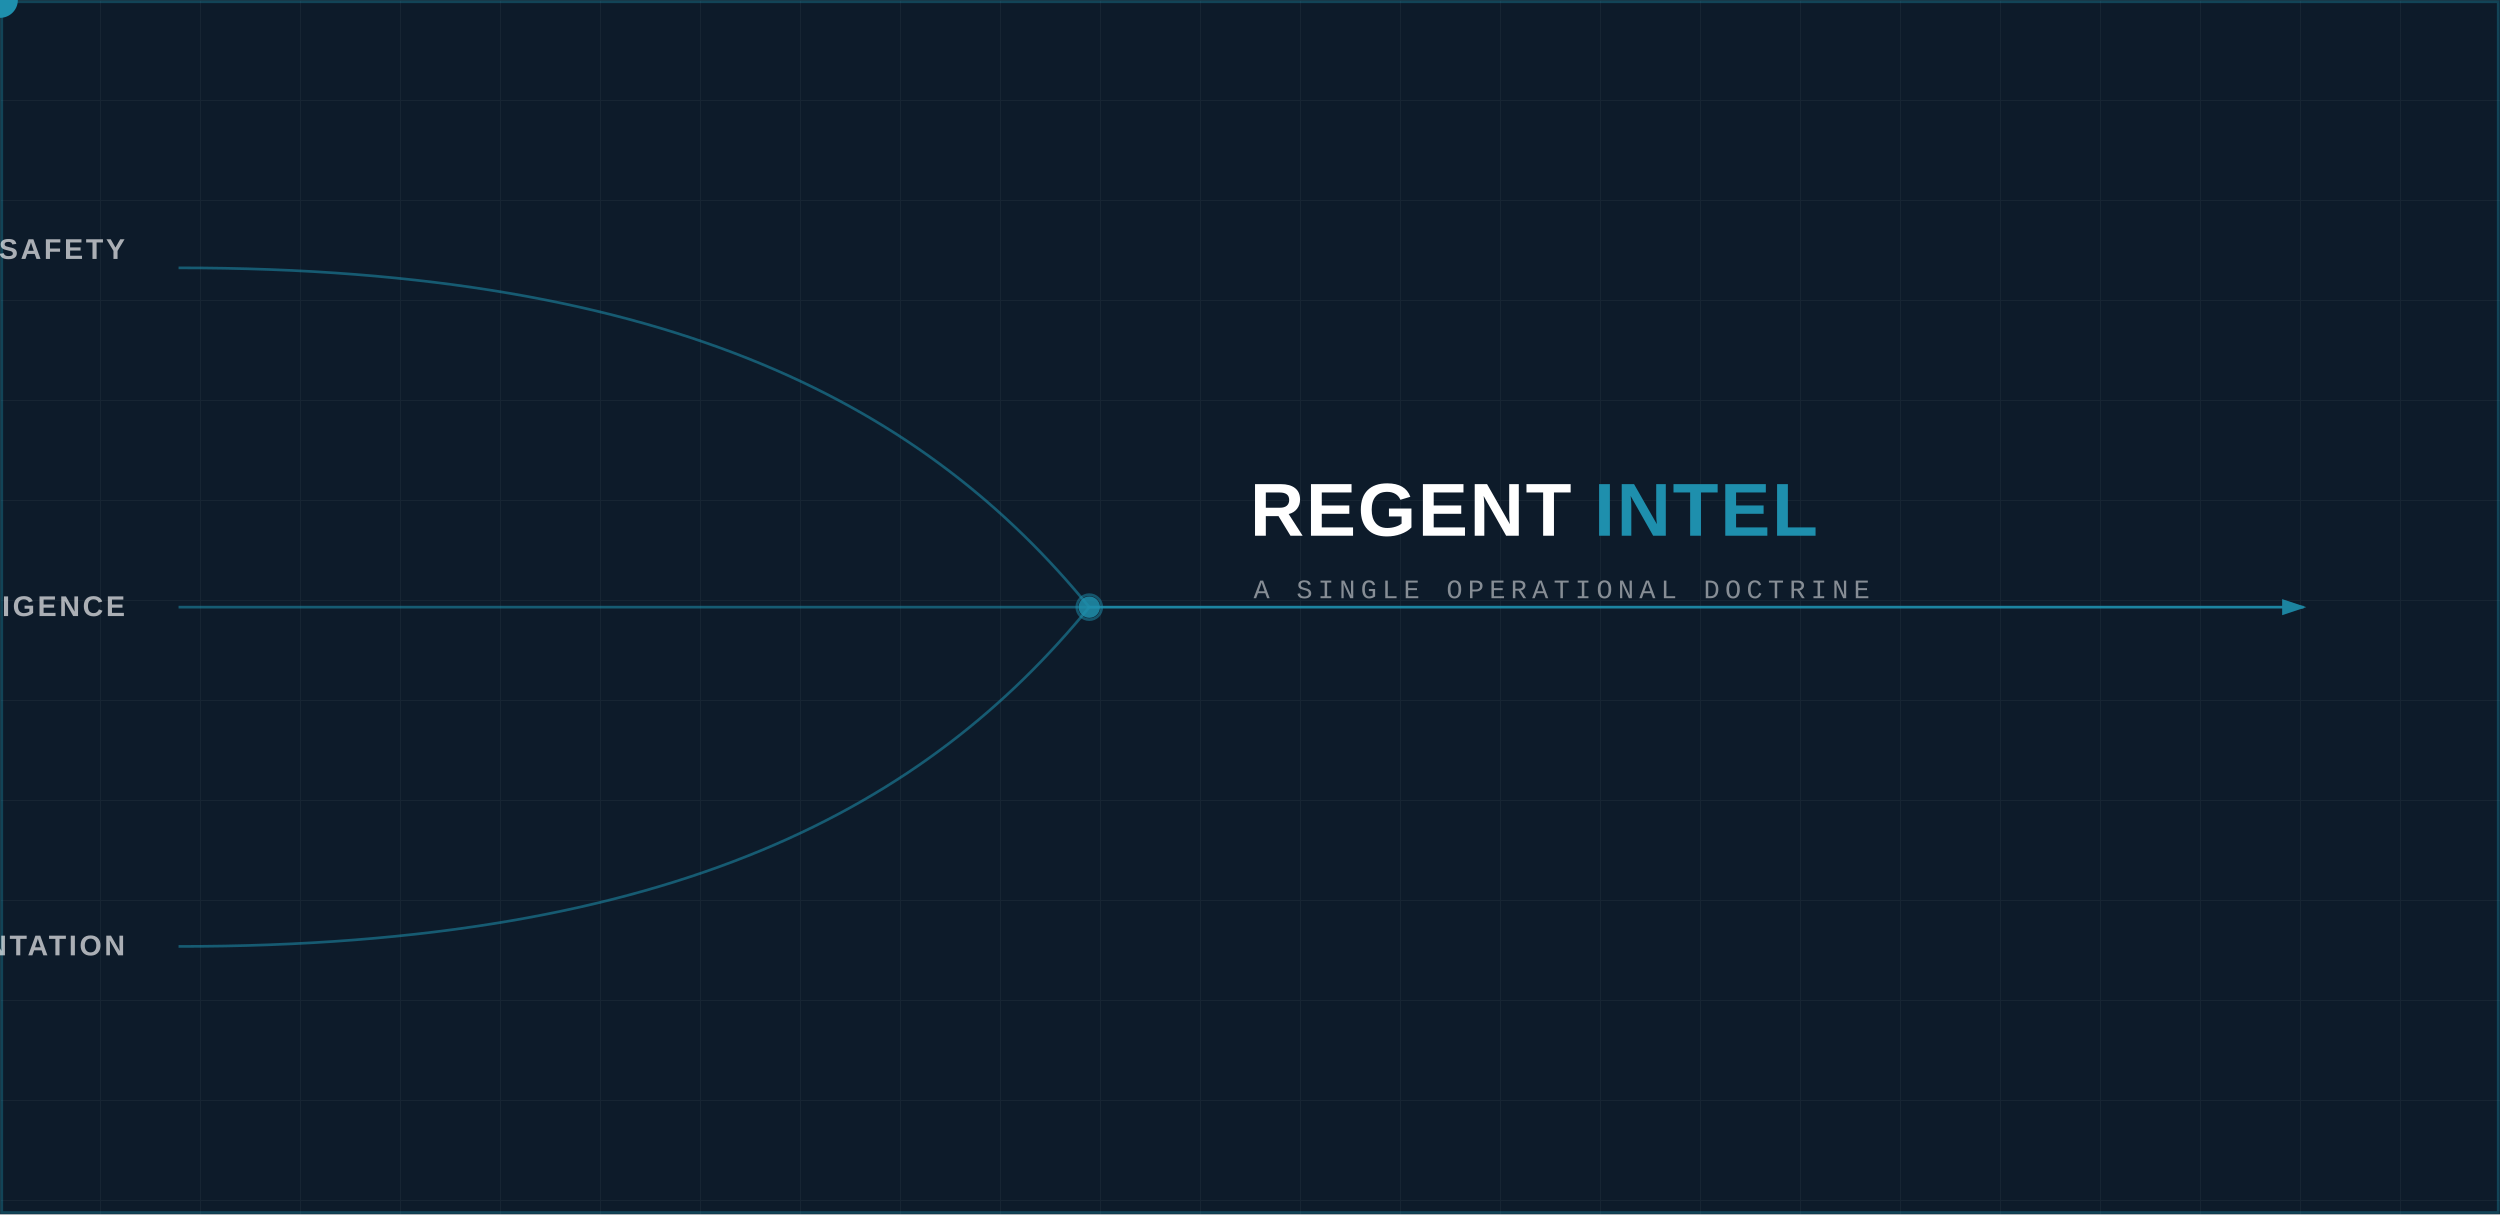
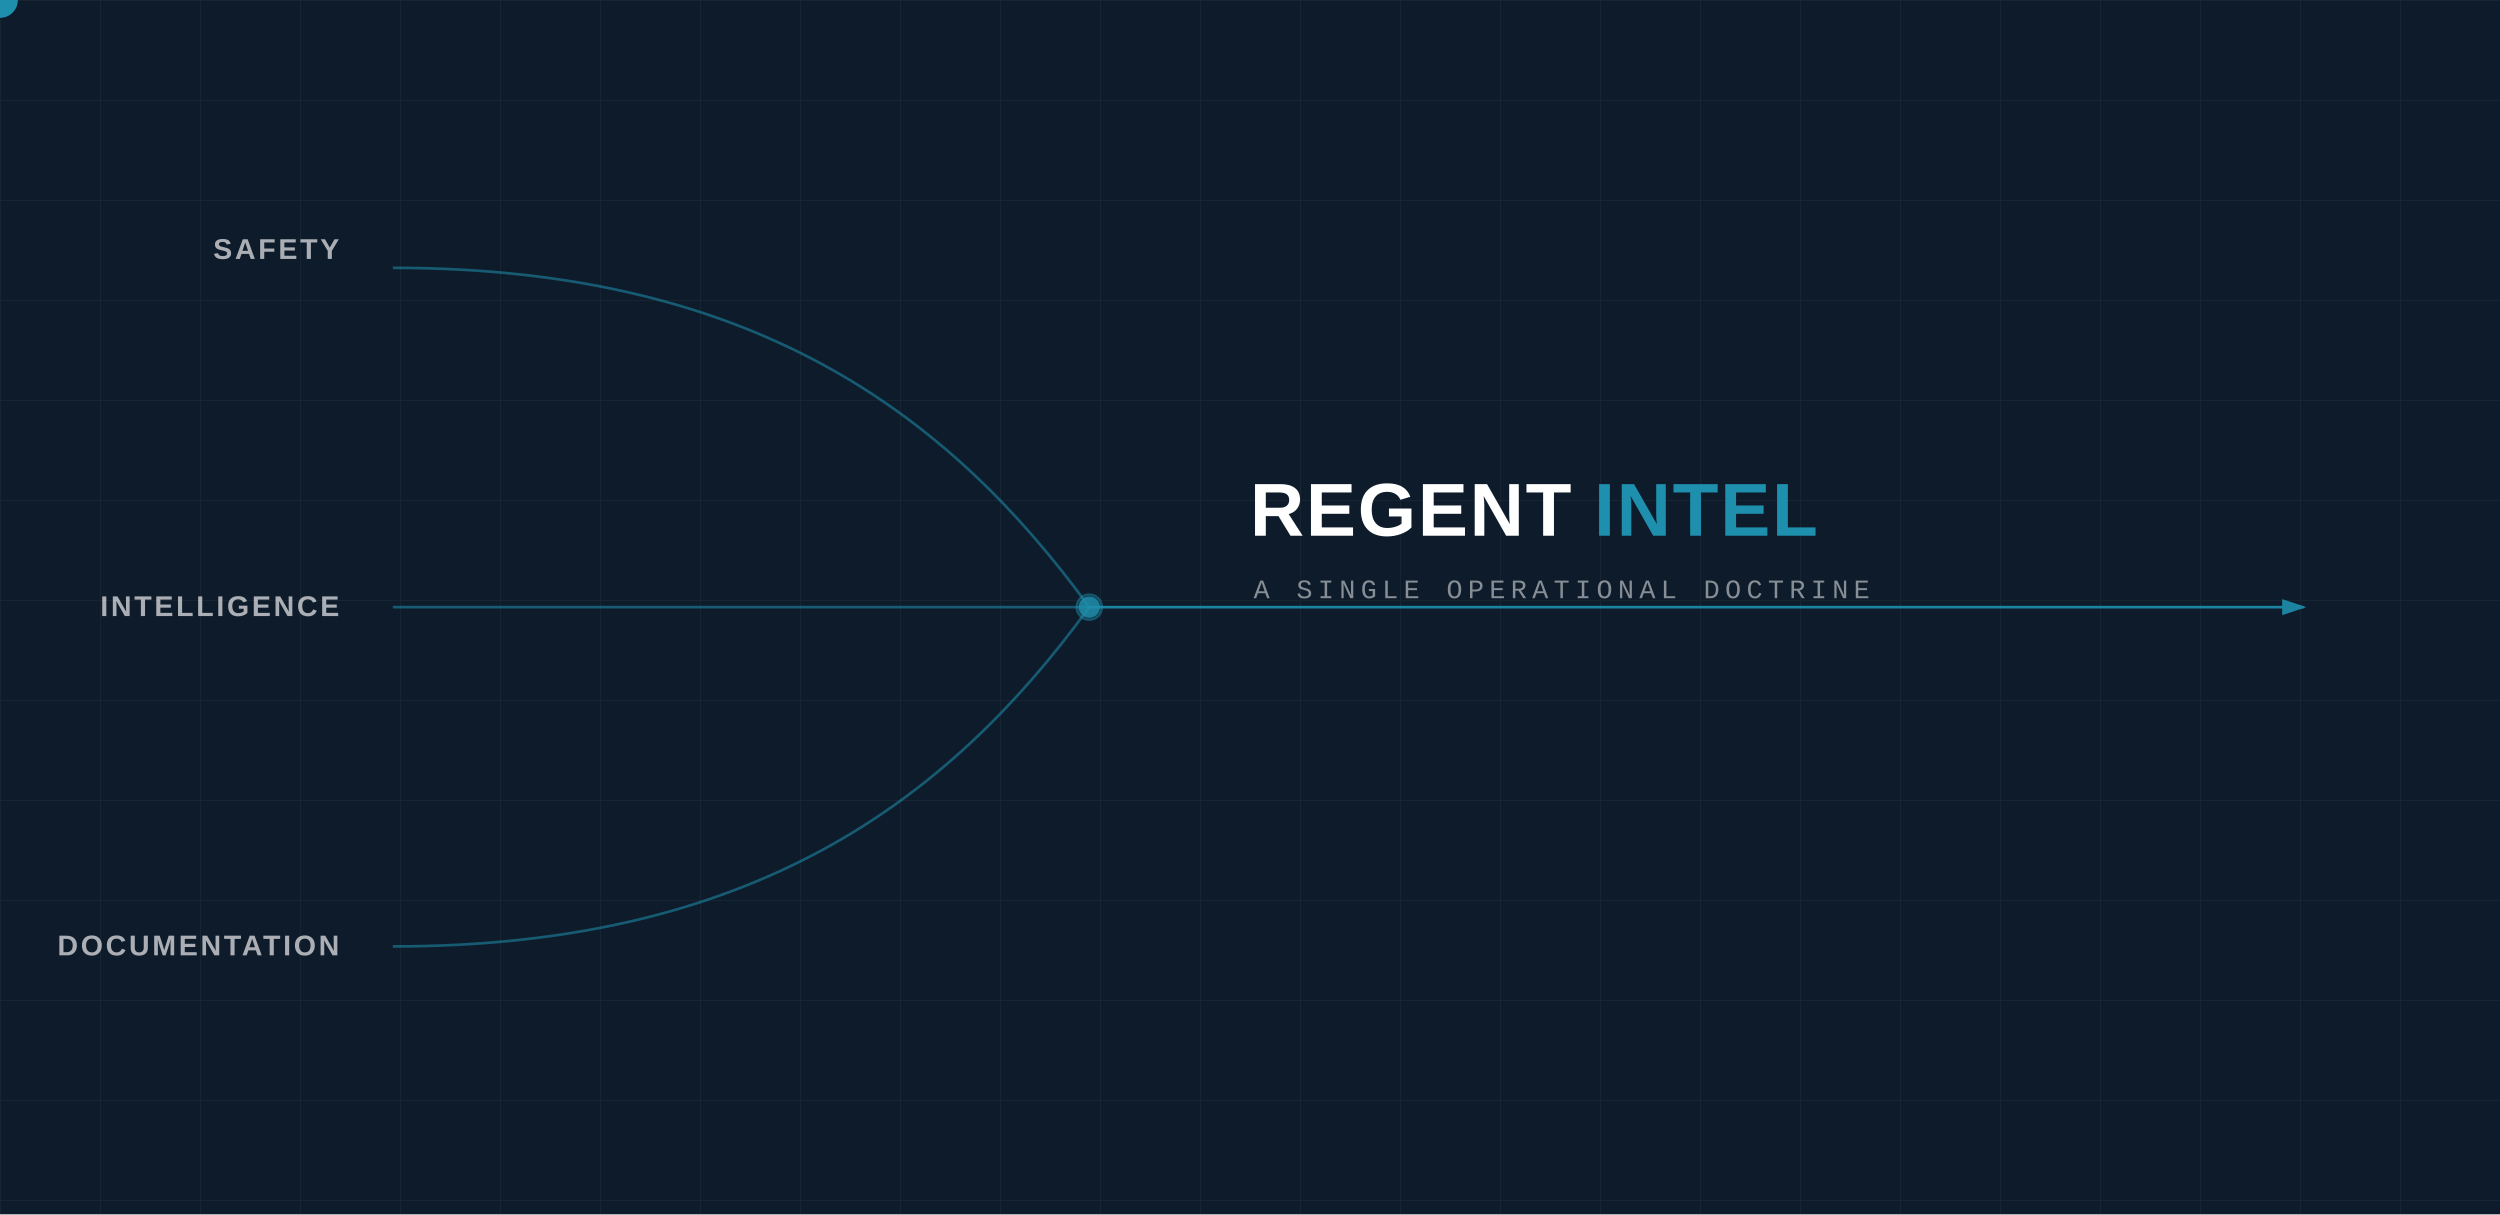
<svg xmlns="http://www.w3.org/2000/svg" viewBox="0 0 1400 680">
  <defs>
    <pattern id="grid" width="56" height="56" patternUnits="userSpaceOnUse">
      <path d="M 56 0 L 0 0 0 56" fill="none" stroke="rgba(255,255,255,0.05)" stroke-width="1" />
    </pattern>
    <marker id="arrowhead" markerWidth="10" markerHeight="10" refX="8" refY="3" orient="auto">
      <path d="M0,0 L0,6 L9,3 z" fill="#1E8FAD" />
    </marker>
  </defs>
  <rect width="1400" height="680" fill="#0D1B2A" />
  <rect width="1400" height="680" fill="url(#grid)" />
-   <rect x="1" y="1" width="1398" height="678" fill="none" stroke="rgba(30,143,173,0.35)" stroke-width="1.5" />
-   <path id="safetyPath" d="M 100 150 C 380 150, 520 230, 610 340" fill="none" stroke="#1E8FAD" stroke-width="1.5" opacity="0.55" />
-   <path id="intelPath" d="M 100 340 L 610 340" fill="none" stroke="#1E8FAD" stroke-width="1.5" opacity="0.55" />
-   <path id="docPath" d="M 100 530 C 380 530, 520 450, 610 340" fill="none" stroke="#1E8FAD" stroke-width="1.5" opacity="0.55" />
-   <text x="70" y="145" text-anchor="end" font-family="Arial Narrow, Arial, sans-serif" font-weight="700" font-size="16" letter-spacing="1.5" fill="rgba(255,255,255,0.65)">SAFETY</text>
-   <text x="70" y="345" text-anchor="end" font-family="Arial Narrow, Arial, sans-serif" font-weight="700" font-size="16" letter-spacing="1.5" fill="rgba(255,255,255,0.65)">INTELLIGENCE</text>
-   <text x="70" y="535" text-anchor="end" font-family="Arial Narrow, Arial, sans-serif" font-weight="700" font-size="16" letter-spacing="1.5" fill="rgba(255,255,255,0.65)">DOCUMENTATION</text>
+   <path id="safetyPath" d="M 220 150 C 420 150, 530 230, 610 340" fill="none" stroke="#1E8FAD" stroke-width="1.5" opacity="0.55" />
+   <path id="intelPath" d="M 220 340 L 610 340" fill="none" stroke="#1E8FAD" stroke-width="1.5" opacity="0.55" />
+   <path id="docPath" d="M 220 530 C 420 530, 530 450, 610 340" fill="none" stroke="#1E8FAD" stroke-width="1.5" opacity="0.55" />
+   <text x="190" y="145" text-anchor="end" font-family="Arial Narrow, Arial, sans-serif" font-weight="700" font-size="16" letter-spacing="1.5" fill="rgba(255,255,255,0.65)">SAFETY</text>
+   <text x="190" y="345" text-anchor="end" font-family="Arial Narrow, Arial, sans-serif" font-weight="700" font-size="16" letter-spacing="1.5" fill="rgba(255,255,255,0.65)">INTELLIGENCE</text>
+   <text x="190" y="535" text-anchor="end" font-family="Arial Narrow, Arial, sans-serif" font-weight="700" font-size="16" letter-spacing="1.5" fill="rgba(255,255,255,0.65)">DOCUMENTATION</text>
  <circle r="4" fill="#1E8FAD">
    <animateMotion dur="2.2s" begin="0s" repeatCount="indefinite" calcMode="linear" keyPoints="0;1" keyTimes="0;1">
      <mpath href="#intelPath" />
    </animateMotion>
    <animate attributeName="opacity" values="1;1;0" keyTimes="0;0.85;1" dur="2.2s" begin="0s" repeatCount="indefinite" />
  </circle>
  <circle r="4" fill="#1E8FAD">
    <animateMotion dur="2.2s" begin="0.733s" repeatCount="indefinite" calcMode="linear" keyPoints="0;1" keyTimes="0;1">
      <mpath href="#intelPath" />
    </animateMotion>
    <animate attributeName="opacity" values="1;1;0" keyTimes="0;0.85;1" dur="2.2s" begin="0.733s" repeatCount="indefinite" />
  </circle>
  <circle r="4" fill="#1E8FAD">
    <animateMotion dur="2.2s" begin="1.467s" repeatCount="indefinite" calcMode="linear" keyPoints="0;1" keyTimes="0;1">
      <mpath href="#intelPath" />
    </animateMotion>
    <animate attributeName="opacity" values="1;1;0" keyTimes="0;0.85;1" dur="2.2s" begin="1.467s" repeatCount="indefinite" />
  </circle>
  <circle r="4" fill="#1E8FAD">
    <animateMotion dur="5.5s" begin="0s" repeatCount="indefinite" calcMode="linear" keyPoints="0;1" keyTimes="0;1">
      <mpath href="#safetyPath" />
    </animateMotion>
    <animate attributeName="opacity" values="1;1;0" keyTimes="0;0.85;1" dur="5.5s" begin="0s" repeatCount="indefinite" />
  </circle>
  <circle r="4" fill="#1E8FAD">
    <animateMotion dur="5.5s" begin="1.833s" repeatCount="indefinite" calcMode="linear" keyPoints="0;1" keyTimes="0;1">
      <mpath href="#safetyPath" />
    </animateMotion>
    <animate attributeName="opacity" values="1;1;0" keyTimes="0;0.85;1" dur="5.5s" begin="1.833s" repeatCount="indefinite" />
  </circle>
  <circle r="4" fill="#1E8FAD">
    <animateMotion dur="5.5s" begin="3.667s" repeatCount="indefinite" calcMode="linear" keyPoints="0;1" keyTimes="0;1">
      <mpath href="#safetyPath" />
    </animateMotion>
    <animate attributeName="opacity" values="1;1;0" keyTimes="0;0.85;1" dur="5.5s" begin="3.667s" repeatCount="indefinite" />
  </circle>
  <circle r="4" fill="#1E8FAD">
    <animateMotion dur="8.0s" begin="0s" repeatCount="indefinite" calcMode="linear" keyPoints="0;1" keyTimes="0;1">
      <mpath href="#docPath" />
    </animateMotion>
    <animate attributeName="opacity" values="1;1;0" keyTimes="0;0.85;1" dur="8.0s" begin="0s" repeatCount="indefinite" />
  </circle>
  <circle r="4" fill="#1E8FAD">
    <animateMotion dur="8.0s" begin="2.667s" repeatCount="indefinite" calcMode="linear" keyPoints="0;1" keyTimes="0;1">
      <mpath href="#docPath" />
    </animateMotion>
    <animate attributeName="opacity" values="1;1;0" keyTimes="0;0.85;1" dur="8.0s" begin="2.667s" repeatCount="indefinite" />
  </circle>
  <circle r="4" fill="#1E8FAD">
    <animateMotion dur="8.0s" begin="5.333s" repeatCount="indefinite" calcMode="linear" keyPoints="0;1" keyTimes="0;1">
      <mpath href="#docPath" />
    </animateMotion>
    <animate attributeName="opacity" values="1;1;0" keyTimes="0;0.85;1" dur="8.0s" begin="5.333s" repeatCount="indefinite" />
  </circle>
  <circle cx="610" cy="340" r="7" fill="none" stroke="#1E8FAD" stroke-width="1.5" opacity="0.5" />
  <circle cx="610" cy="340" r="6" fill="#1E8FAD" opacity="0.85">
    <animate attributeName="r" values="6;9;6" dur="1.4s" repeatCount="indefinite" />
    <animate attributeName="opacity" values="0.75;1;0.75" dur="1.4s" repeatCount="indefinite" />
  </circle>
  <line x1="610" y1="340" x2="1290" y2="340" stroke="#1E8FAD" stroke-width="1.5" marker-end="url(#arrowhead)" opacity="0.9" />
  <circle r="10" fill="#1E8FAD">
    <animateMotion path="M 610 340 L 1270 340" dur="9s" repeatCount="indefinite" calcMode="linear" keyPoints="0;1" keyTimes="0;1" />
    <animate attributeName="opacity" values="1;1;0" keyTimes="0;0.88;1" dur="9s" repeatCount="indefinite" />
  </circle>
  <text x="700" y="300" font-family="Arial Narrow, Arial, sans-serif" font-weight="700" font-size="42" letter-spacing="1" fill="#FFFFFF">REGENT <tspan fill="#1E8FAD">INTEL</tspan>
  </text>
  <text x="702" y="335" font-family="Courier New, monospace" font-size="15" letter-spacing="3" fill="rgba(255,255,255,0.5)">A SINGLE OPERATIONAL DOCTRINE</text>
</svg>
